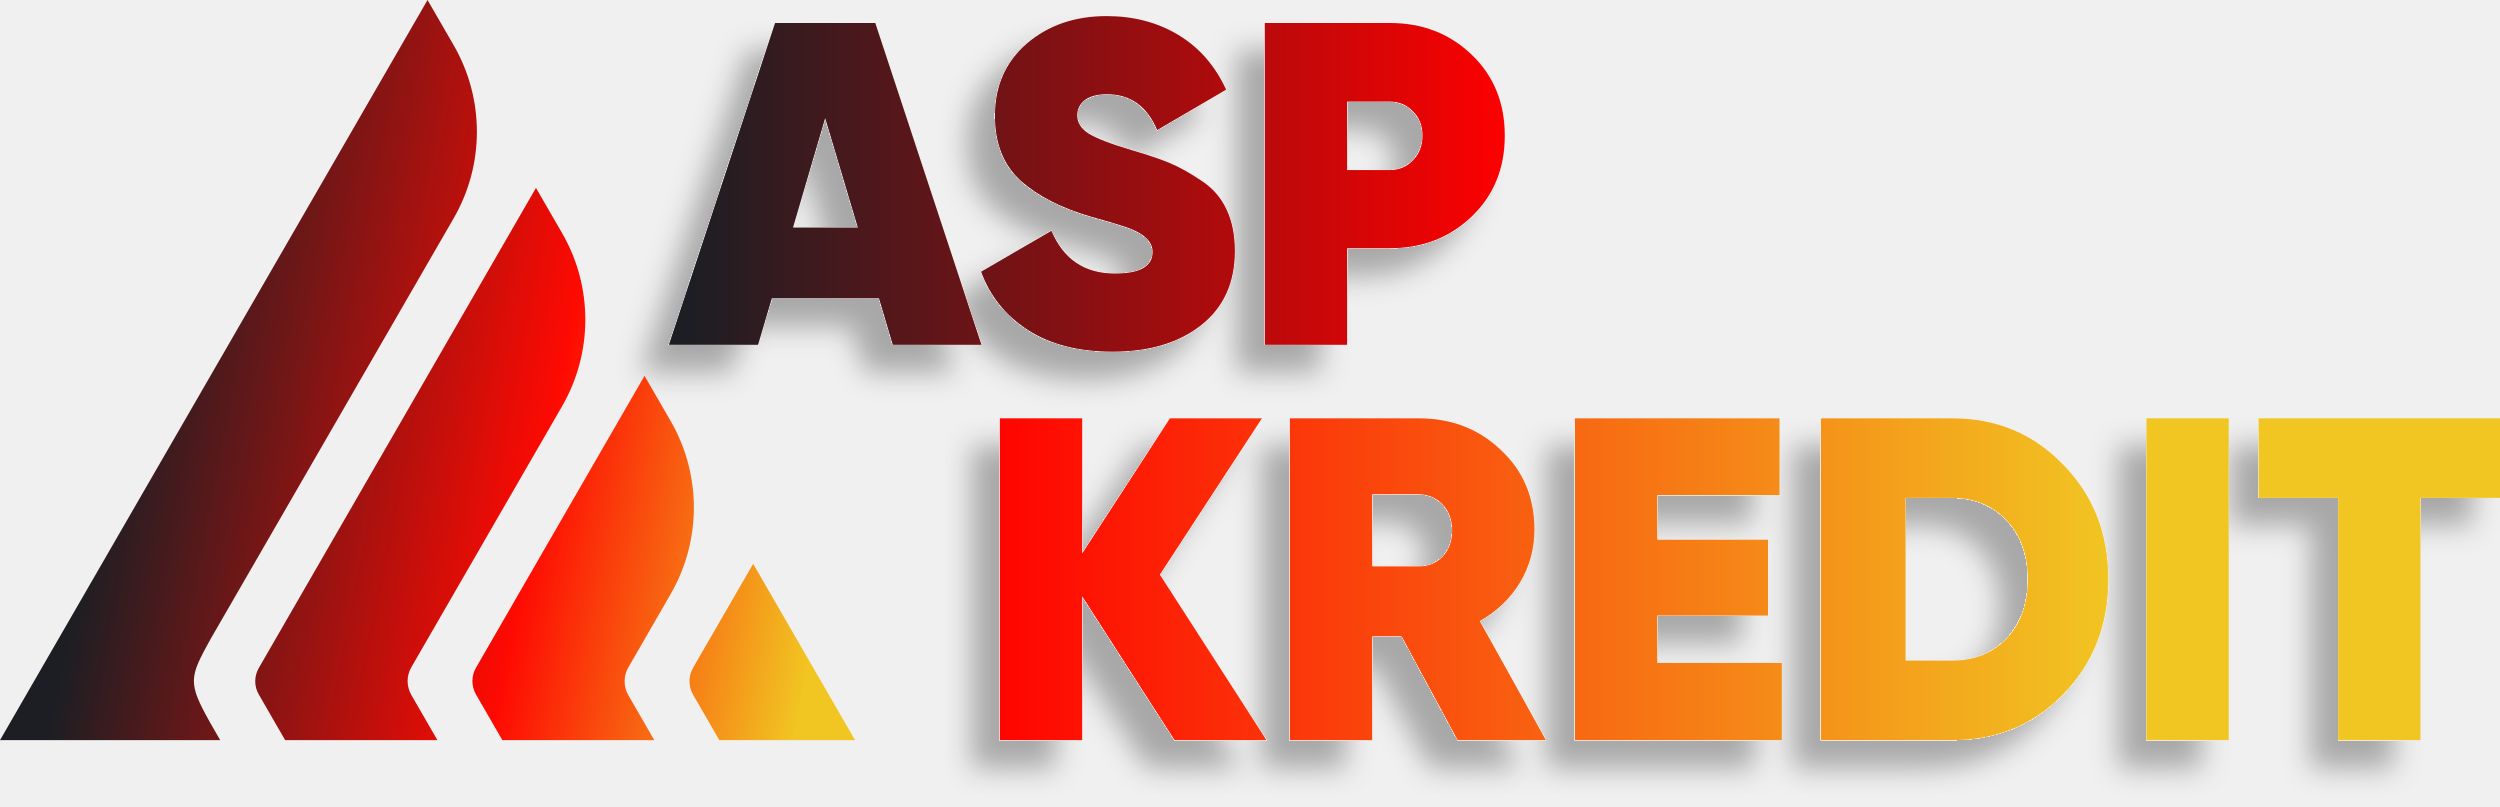
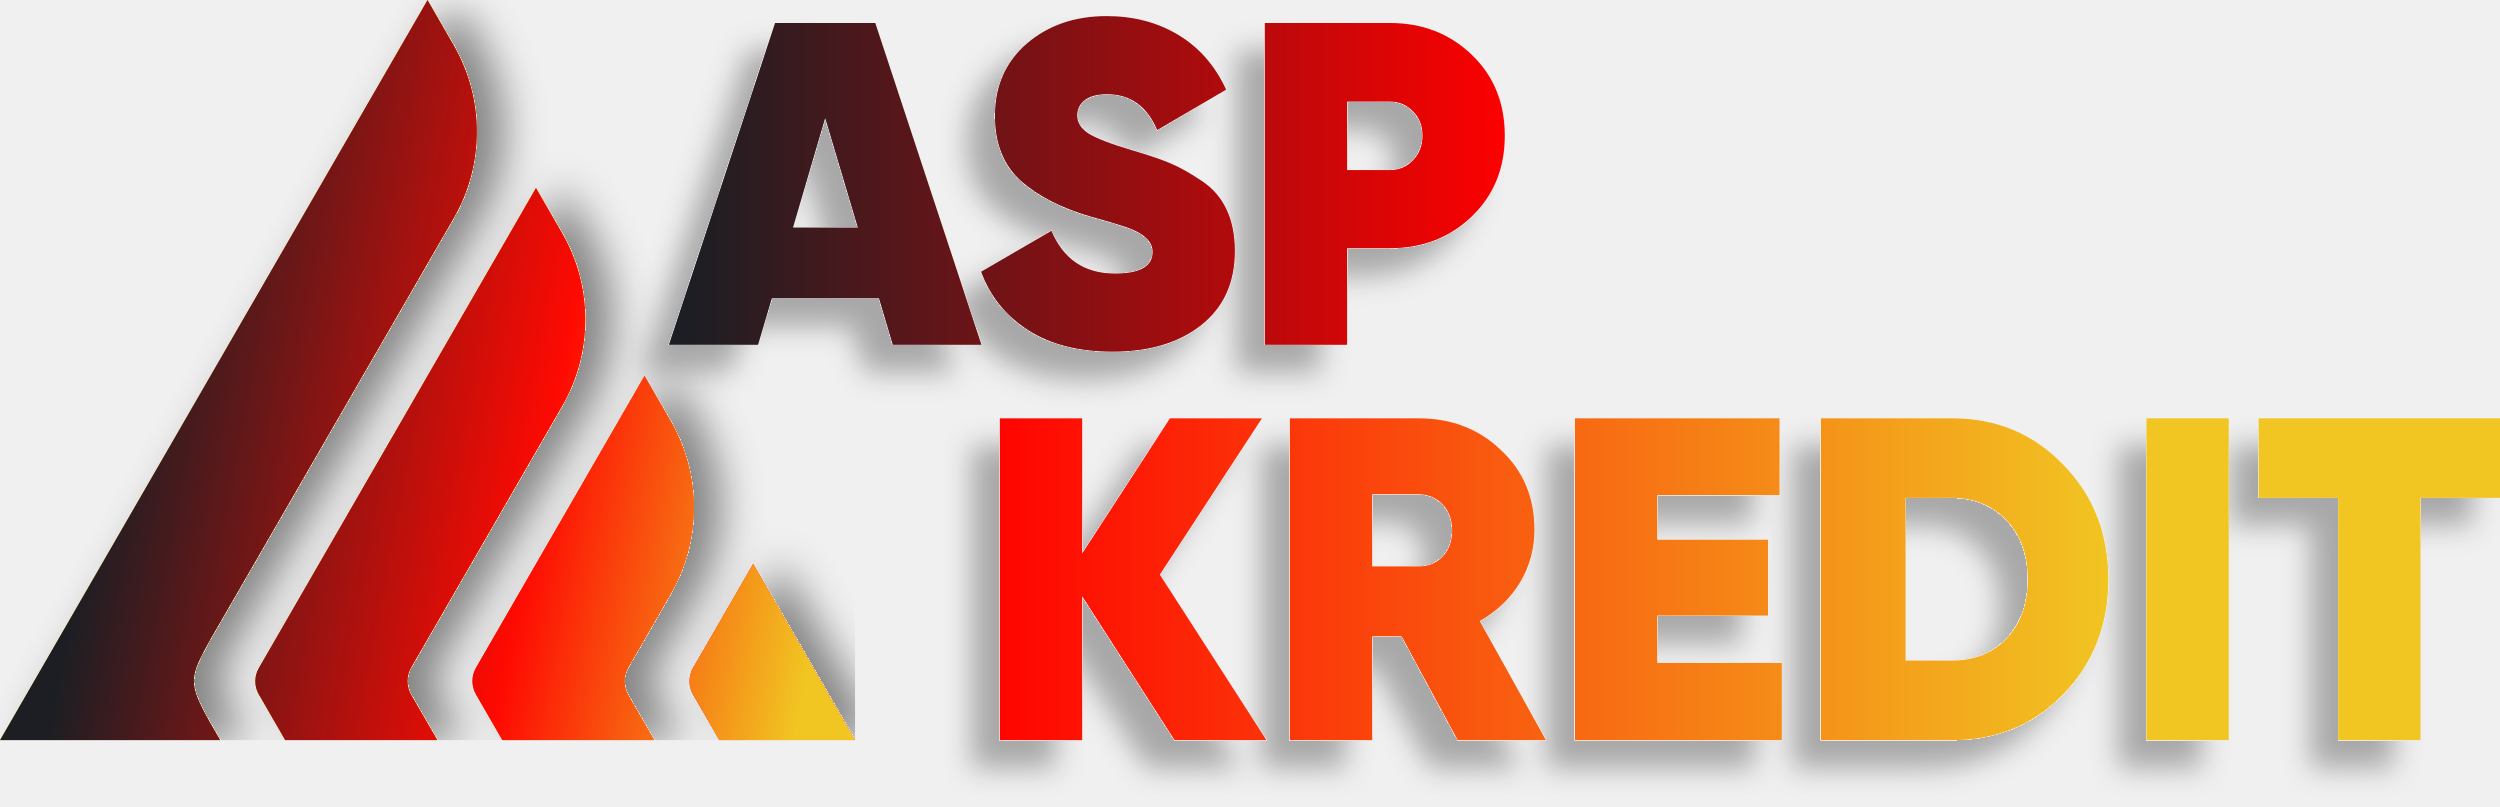
<svg xmlns="http://www.w3.org/2000/svg" width="183" height="59" viewBox="0 0 183 59" fill="none">
-   <g filter="url(#filter0_d_67_2)">
-     <path d="M65.35 25.238L64.34 21.839H56.5L55.49 25.238H48.962L56.735 1.683H64.071L71.844 25.238H65.35ZM58.048 16.657H62.792L60.403 8.648L58.048 16.657Z" fill="url(#paint0_linear_67_2)" />
-     <path d="M81.443 25.743C78.953 25.743 76.889 25.216 75.252 24.161C73.614 23.107 72.47 21.682 71.819 19.888L76.968 16.893C77.843 18.979 79.391 20.022 81.612 20.022C83.451 20.022 84.371 19.495 84.371 18.441C84.371 17.745 83.844 17.184 82.789 16.758C82.341 16.579 81.354 16.276 79.828 15.85C77.674 15.221 75.969 14.346 74.713 13.225C73.457 12.081 72.829 10.499 72.829 8.48C72.829 6.304 73.603 4.543 75.151 3.197C76.721 1.851 78.673 1.178 81.006 1.178C82.98 1.178 84.73 1.638 86.255 2.557C87.781 3.477 88.948 4.812 89.755 6.562L84.707 9.523C83.967 7.773 82.745 6.898 81.04 6.898C80.322 6.898 79.772 7.044 79.391 7.336C79.032 7.627 78.852 7.998 78.852 8.446C78.852 8.962 79.121 9.4 79.66 9.759C80.221 10.118 81.298 10.533 82.89 11.004C84.034 11.34 84.954 11.654 85.65 11.946C86.345 12.238 87.108 12.664 87.938 13.225C88.768 13.763 89.385 14.47 89.789 15.345C90.193 16.197 90.394 17.207 90.394 18.373C90.394 20.684 89.576 22.49 87.938 23.791C86.3 25.092 84.135 25.743 81.443 25.743Z" fill="url(#paint1_linear_67_2)" />
-     <path d="M101.737 1.683C104.115 1.683 106.112 2.456 107.727 4.004C109.343 5.552 110.15 7.527 110.15 9.927C110.15 12.327 109.343 14.302 107.727 15.85C106.112 17.397 104.115 18.171 101.737 18.171H98.608V25.238H92.584V1.683H101.737ZM101.737 12.451C102.41 12.451 102.971 12.215 103.42 11.744C103.891 11.273 104.127 10.667 104.127 9.927C104.127 9.187 103.891 8.592 103.42 8.143C102.971 7.672 102.41 7.437 101.737 7.437H98.608V12.451H101.737Z" fill="url(#paint2_linear_67_2)" />
+   <g filter="url(#filter0_d_119_38)">
+     <path d="M65.35 25.238L64.34 21.839H56.5L55.49 25.238H48.962L56.735 1.683H64.071L71.844 25.238H65.35ZM58.048 16.657H62.792L60.403 8.648L58.048 16.657Z" fill="url(#paint0_linear_119_38)" />
+     <path d="M81.443 25.743C78.953 25.743 76.889 25.216 75.252 24.161C73.614 23.107 72.47 21.682 71.819 19.888L76.968 16.893C77.843 18.979 79.391 20.022 81.612 20.022C83.451 20.022 84.371 19.495 84.371 18.441C84.371 17.745 83.844 17.184 82.789 16.758C82.341 16.579 81.354 16.276 79.828 15.85C77.674 15.221 75.969 14.346 74.713 13.225C73.457 12.081 72.829 10.499 72.829 8.48C72.829 6.304 73.603 4.543 75.151 3.197C76.721 1.851 78.673 1.178 81.006 1.178C82.98 1.178 84.73 1.638 86.255 2.557C87.781 3.477 88.948 4.812 89.755 6.562L84.707 9.523C83.967 7.773 82.745 6.898 81.04 6.898C80.322 6.898 79.772 7.044 79.391 7.336C79.032 7.627 78.852 7.998 78.852 8.446C78.852 8.962 79.121 9.4 79.66 9.759C80.221 10.118 81.298 10.533 82.89 11.004C84.034 11.34 84.954 11.654 85.65 11.946C86.345 12.238 87.108 12.664 87.938 13.225C88.768 13.763 89.385 14.47 89.789 15.345C90.193 16.197 90.394 17.207 90.394 18.373C90.394 20.684 89.576 22.49 87.938 23.791C86.3 25.092 84.135 25.743 81.443 25.743Z" fill="url(#paint1_linear_119_38)" />
+     <path d="M101.737 1.683C104.115 1.683 106.112 2.456 107.727 4.004C109.343 5.552 110.15 7.527 110.15 9.927C110.15 12.327 109.343 14.302 107.727 15.85C106.112 17.397 104.115 18.171 101.737 18.171H98.608V25.238H92.584V1.683H101.737ZM101.737 12.451C102.41 12.451 102.971 12.215 103.42 11.744C103.891 11.273 104.127 10.667 104.127 9.927C104.127 9.187 103.891 8.592 103.42 8.143C102.971 7.672 102.41 7.437 101.737 7.437H98.608V12.451H101.737Z" fill="url(#paint2_linear_119_38)" />
  </g>
-   <g filter="url(#filter1_d_67_2)">
-     <path d="M92.708 54.178H85.978L79.214 43.645V54.178H73.19V30.622H79.214V40.515L85.641 30.622H92.371L84.901 42.063L92.708 54.178Z" fill="url(#paint3_linear_67_2)" />
-     <path d="M106.702 54.178L102.597 46.573H100.443V54.178H94.419V30.622H103.842C106.242 30.622 108.25 31.396 109.865 32.944C111.503 34.469 112.322 36.41 112.322 38.766C112.322 40.179 111.963 41.48 111.245 42.669C110.527 43.836 109.551 44.767 108.317 45.462L113.163 54.178H106.702ZM100.443 36.175V41.458H103.774C104.515 41.48 105.12 41.245 105.591 40.751C106.063 40.257 106.298 39.618 106.298 38.833C106.298 38.048 106.063 37.408 105.591 36.915C105.12 36.421 104.515 36.175 103.774 36.175H100.443Z" fill="url(#paint4_linear_67_2)" />
-     <path d="M121.31 48.524H130.43V54.178H115.287V30.622H130.261V36.242H121.31V39.506H129.42V45.058H121.31V48.524Z" fill="url(#paint5_linear_67_2)" />
-     <path d="M142.886 30.622C146.139 30.622 148.853 31.755 151.029 34.021C153.228 36.264 154.327 39.057 154.327 42.4C154.327 45.742 153.228 48.547 151.029 50.813C148.853 53.056 146.139 54.178 142.886 54.178H133.295V30.622H142.886ZM142.886 48.356C144.523 48.356 145.858 47.818 146.89 46.741C147.922 45.642 148.438 44.195 148.438 42.4C148.438 40.605 147.922 39.169 146.89 38.093C145.858 36.993 144.523 36.444 142.886 36.444H139.487V48.356H142.886Z" fill="url(#paint6_linear_67_2)" />
-     <path d="M157.12 30.622H163.144V54.178H157.12V30.622Z" fill="url(#paint7_linear_67_2)" />
-     <path d="M183 30.622V36.444H177.178V54.178H171.155V36.444H165.333V30.622H183Z" fill="url(#paint8_linear_67_2)" />
+   <g filter="url(#filter1_d_119_38)">
+     <path d="M92.708 54.178H85.978L79.214 43.645V54.178H73.19V30.622H79.214V40.516L85.641 30.622H92.371L84.901 42.064L92.708 54.178Z" fill="url(#paint3_linear_119_38)" />
+     <path d="M106.702 54.178L102.597 46.573H100.443V54.178H94.419V30.622H103.842C106.242 30.622 108.25 31.396 109.865 32.944C111.503 34.47 112.322 36.41 112.322 38.766C112.322 40.179 111.963 41.48 111.245 42.669C110.527 43.836 109.551 44.767 108.317 45.462L113.163 54.178H106.702ZM100.443 36.175V41.458H103.774C104.515 41.48 105.12 41.245 105.591 40.751C106.063 40.258 106.298 39.618 106.298 38.833C106.298 38.048 106.063 37.409 105.591 36.915C105.12 36.422 104.515 36.175 103.774 36.175H100.443Z" fill="url(#paint4_linear_119_38)" />
+     <path d="M121.31 48.525H130.43V54.178H115.287V30.622H130.261V36.242H121.31V39.506H129.42V45.059H121.31V48.525Z" fill="url(#paint5_linear_119_38)" />
+     <path d="M142.886 30.622C146.139 30.622 148.853 31.755 151.029 34.021C153.228 36.264 154.327 39.057 154.327 42.4C154.327 45.743 153.228 48.547 151.029 50.813C148.853 53.056 146.139 54.178 142.886 54.178H133.295V30.622H142.886ZM142.886 48.356C144.523 48.356 145.858 47.818 146.89 46.741C147.922 45.642 148.438 44.195 148.438 42.4C148.438 40.605 147.922 39.17 146.89 38.093C145.858 36.993 144.523 36.444 142.886 36.444H139.487V48.356H142.886Z" fill="url(#paint6_linear_119_38)" />
+     <path d="M157.12 30.622H163.144V54.178H157.12V30.622Z" fill="url(#paint7_linear_119_38)" />
+     <path d="M183 30.622V36.444H177.178V54.178H171.155V36.444H165.333V30.622H183Z" fill="url(#paint8_linear_119_38)" />
  </g>
-   <g clip-path="url(#clip0_67_2)">
-     <path d="M50.731 50.848L52.655 54.178H62.59L55.132 41.271L50.724 48.896C50.385 49.5 50.385 50.244 50.731 50.848Z" fill="url(#paint9_linear_67_2)" />
-     <path d="M34.84 50.833L36.772 54.178H47.894L45.992 50.885C45.631 50.258 45.631 49.485 45.992 48.859L49.095 43.481C51.358 39.561 51.358 34.743 49.095 30.824L47.179 27.509L34.84 48.881C34.494 49.485 34.494 50.229 34.84 50.833Z" fill="url(#paint10_linear_67_2)" />
-     <path d="M18.942 50.833L20.873 54.178H32.018L30.109 50.87C29.747 50.244 29.747 49.47 30.109 48.844L41.15 29.726C43.412 25.807 43.412 20.989 41.15 17.07L39.233 13.754L18.95 48.888C18.596 49.492 18.596 50.236 18.942 50.833Z" fill="url(#paint11_linear_67_2)" />
-     <path d="M0 54.178H16.119L15.382 52.896C13.731 49.956 13.864 49.596 15.382 46.833L33.212 15.972C35.474 12.053 35.474 7.235 33.212 3.315L31.295 0L0 54.178Z" fill="url(#paint12_linear_67_2)" />
+   <g clip-path="url(#clip0_119_38)">
+     <g filter="url(#filter2_d_119_38)">
+       <path d="M50.731 50.848L52.655 54.178H62.591L55.132 41.27L50.724 48.895C50.385 49.5 50.385 50.244 50.731 50.848Z" fill="#FE0803" />
+       <path d="M34.84 50.833L36.772 54.178H47.894L45.992 50.885C45.631 50.258 45.631 49.485 45.992 48.859L49.095 43.481C51.358 39.561 51.358 34.743 49.095 30.824L47.179 27.509L34.84 48.881C34.494 49.485 34.494 50.229 34.84 50.833Z" fill="#F16522" />
+       <path d="M18.942 50.833L20.874 54.178H32.018L30.109 50.87C29.748 50.244 29.748 49.47 30.109 48.844L41.15 29.726C43.413 25.807 43.413 20.989 41.15 17.07L39.234 13.754L18.95 48.888C18.596 49.492 18.596 50.236 18.942 50.833Z" fill="#FFC700" />
+       <path d="M0 54.178H16.119L15.382 52.896C13.731 49.956 13.864 49.596 15.382 46.833L33.212 15.972C35.474 12.053 35.474 7.235 33.212 3.315L31.295 0L15.648 27.089L0 54.178Z" fill="#FFC700" />
+     </g>
+     <path d="M50.731 50.848L52.655 54.178H62.59L55.132 41.271L50.724 48.896C50.385 49.5 50.385 50.244 50.731 50.848Z" fill="url(#paint9_linear_119_38)" />
+     <path d="M34.84 50.833L36.772 54.178H47.894L45.992 50.885C45.631 50.258 45.631 49.485 45.992 48.859L49.095 43.481C51.358 39.561 51.358 34.743 49.095 30.824L47.179 27.509L34.84 48.881C34.494 49.485 34.494 50.229 34.84 50.833Z" fill="url(#paint10_linear_119_38)" />
+     <path d="M18.942 50.833L20.873 54.178H32.018L30.109 50.87C29.747 50.244 29.747 49.47 30.109 48.844L41.15 29.726C43.412 25.807 43.412 20.989 41.15 17.07L39.233 13.754L18.95 48.888C18.596 49.492 18.596 50.236 18.942 50.833Z" fill="url(#paint11_linear_119_38)" />
+     <path d="M0 54.178H16.119L15.382 52.896C13.731 49.956 13.864 49.596 15.382 46.833L33.212 15.972C35.474 12.053 35.474 7.235 33.212 3.315L31.295 0L0 54.178Z" fill="url(#paint12_linear_119_38)" />
  </g>
  <defs>
-     <filter id="filter0_d_67_2" x="44.962" y="1.178" width="65.189" height="28.565" filterUnits="userSpaceOnUse" color-interpolation-filters="sRGB">
+     <filter id="filter0_d_119_38" x="44.962" y="1.178" width="65.189" height="28.565" filterUnits="userSpaceOnUse" color-interpolation-filters="sRGB">
      <feFlood flood-opacity="0" result="BackgroundImageFix" />
      <feColorMatrix in="SourceAlpha" type="matrix" values="0 0 0 0 0 0 0 0 0 0 0 0 0 0 0 0 0 0 127 0" result="hardAlpha" />
      <feOffset dx="-2" dy="2" />
      <feGaussianBlur stdDeviation="1" />
      <feComposite in2="hardAlpha" operator="out" />
      <feColorMatrix type="matrix" values="0 0 0 0 0 0 0 0 0 0 0 0 0 0 0 0 0 0 0.3 0" />
-       <feBlend mode="normal" in2="BackgroundImageFix" result="effect1_dropShadow_67_2" />
-       <feBlend mode="normal" in="SourceGraphic" in2="effect1_dropShadow_67_2" result="shape" />
+       <feBlend mode="normal" in2="BackgroundImageFix" result="effect1_dropShadow_119_38" />
+       <feBlend mode="normal" in="SourceGraphic" in2="effect1_dropShadow_119_38" result="shape" />
    </filter>
-     <filter id="filter1_d_67_2" x="69.19" y="30.622" width="113.81" height="27.556" filterUnits="userSpaceOnUse" color-interpolation-filters="sRGB">
+     <filter id="filter1_d_119_38" x="69.19" y="30.622" width="113.81" height="27.556" filterUnits="userSpaceOnUse" color-interpolation-filters="sRGB">
      <feFlood flood-opacity="0" result="BackgroundImageFix" />
      <feColorMatrix in="SourceAlpha" type="matrix" values="0 0 0 0 0 0 0 0 0 0 0 0 0 0 0 0 0 0 127 0" result="hardAlpha" />
      <feOffset dx="-2" dy="2" />
      <feGaussianBlur stdDeviation="1" />
      <feComposite in2="hardAlpha" operator="out" />
      <feColorMatrix type="matrix" values="0 0 0 0 0 0 0 0 0 0 0 0 0 0 0 0 0 0 0.3 0" />
-       <feBlend mode="normal" in2="BackgroundImageFix" result="effect1_dropShadow_67_2" />
-       <feBlend mode="normal" in="SourceGraphic" in2="effect1_dropShadow_67_2" result="shape" />
+       <feBlend mode="normal" in2="BackgroundImageFix" result="effect1_dropShadow_119_38" />
+       <feBlend mode="normal" in="SourceGraphic" in2="effect1_dropShadow_119_38" result="shape" />
    </filter>
-     <linearGradient id="paint0_linear_67_2" x1="50.813" y1="13.46" x2="110.711" y2="13.46" gradientUnits="userSpaceOnUse">
+     <filter id="filter2_d_119_38" x="-1" y="-3" width="68.591" height="60.178" filterUnits="userSpaceOnUse" color-interpolation-filters="sRGB">
+       <feFlood flood-opacity="0" result="BackgroundImageFix" />
+       <feColorMatrix in="SourceAlpha" type="matrix" values="0 0 0 0 0 0 0 0 0 0 0 0 0 0 0 0 0 0 127 0" result="hardAlpha" />
+       <feOffset dx="2" />
+       <feGaussianBlur stdDeviation="1.5" />
+       <feComposite in2="hardAlpha" operator="out" />
+       <feColorMatrix type="matrix" values="0 0 0 0 0 0 0 0 0 0 0 0 0 0 0 0 0 0 0.45 0" />
+       <feBlend mode="normal" in2="BackgroundImageFix" result="effect1_dropShadow_119_38" />
+       <feBlend mode="normal" in="SourceGraphic" in2="effect1_dropShadow_119_38" result="shape" />
+     </filter>
+     <linearGradient id="paint0_linear_119_38" x1="50.813" y1="13.46" x2="110.711" y2="13.46" gradientUnits="userSpaceOnUse">
      <stop stop-color="#1D1E23" />
      <stop offset="1" stop-color="#FF0000" />
    </linearGradient>
-     <linearGradient id="paint1_linear_67_2" x1="50.813" y1="13.46" x2="110.711" y2="13.46" gradientUnits="userSpaceOnUse">
+     <linearGradient id="paint1_linear_119_38" x1="50.813" y1="13.46" x2="110.711" y2="13.46" gradientUnits="userSpaceOnUse">
      <stop stop-color="#1D1E23" />
      <stop offset="1" stop-color="#FF0000" />
    </linearGradient>
-     <linearGradient id="paint2_linear_67_2" x1="50.813" y1="13.46" x2="110.711" y2="13.46" gradientUnits="userSpaceOnUse">
+     <linearGradient id="paint2_linear_119_38" x1="50.813" y1="13.46" x2="110.711" y2="13.46" gradientUnits="userSpaceOnUse">
      <stop stop-color="#1D1E23" />
      <stop offset="1" stop-color="#FF0000" />
    </linearGradient>
-     <linearGradient id="paint3_linear_67_2" x1="71.34" y1="42.4" x2="154.794" y2="42.4" gradientUnits="userSpaceOnUse">
+     <linearGradient id="paint3_linear_119_38" x1="71.34" y1="42.4" x2="154.794" y2="42.4" gradientUnits="userSpaceOnUse">
      <stop stop-color="#FF0000" />
      <stop offset="1" stop-color="#F1C622" />
    </linearGradient>
-     <linearGradient id="paint4_linear_67_2" x1="71.34" y1="42.4" x2="154.794" y2="42.4" gradientUnits="userSpaceOnUse">
+     <linearGradient id="paint4_linear_119_38" x1="71.34" y1="42.4" x2="154.794" y2="42.4" gradientUnits="userSpaceOnUse">
      <stop stop-color="#FF0000" />
      <stop offset="1" stop-color="#F1C622" />
    </linearGradient>
-     <linearGradient id="paint5_linear_67_2" x1="71.34" y1="42.4" x2="154.794" y2="42.4" gradientUnits="userSpaceOnUse">
+     <linearGradient id="paint5_linear_119_38" x1="71.34" y1="42.4" x2="154.794" y2="42.4" gradientUnits="userSpaceOnUse">
      <stop stop-color="#FF0000" />
      <stop offset="1" stop-color="#F1C622" />
    </linearGradient>
-     <linearGradient id="paint6_linear_67_2" x1="71.34" y1="42.4" x2="154.794" y2="42.4" gradientUnits="userSpaceOnUse">
+     <linearGradient id="paint6_linear_119_38" x1="71.34" y1="42.4" x2="154.794" y2="42.4" gradientUnits="userSpaceOnUse">
      <stop stop-color="#FF0000" />
      <stop offset="1" stop-color="#F1C622" />
    </linearGradient>
-     <linearGradient id="paint7_linear_67_2" x1="71.34" y1="42.4" x2="154.794" y2="42.4" gradientUnits="userSpaceOnUse">
+     <linearGradient id="paint7_linear_119_38" x1="71.34" y1="42.4" x2="154.794" y2="42.4" gradientUnits="userSpaceOnUse">
      <stop stop-color="#FF0000" />
      <stop offset="1" stop-color="#F1C622" />
    </linearGradient>
-     <linearGradient id="paint8_linear_67_2" x1="71.34" y1="42.4" x2="154.794" y2="42.4" gradientUnits="userSpaceOnUse">
+     <linearGradient id="paint8_linear_119_38" x1="71.34" y1="42.4" x2="154.794" y2="42.4" gradientUnits="userSpaceOnUse">
      <stop stop-color="#FF0000" />
      <stop offset="1" stop-color="#F1C622" />
    </linearGradient>
-     <linearGradient id="paint9_linear_67_2" x1="5.63" y1="5.721" x2="65.362" y2="17.292" gradientUnits="userSpaceOnUse">
+     <linearGradient id="paint9_linear_119_38" x1="5.63" y1="5.721" x2="65.362" y2="17.292" gradientUnits="userSpaceOnUse">
      <stop offset="0.118" stop-color="#1D1E23" />
      <stop offset="0.641" stop-color="#FE0A02" />
      <stop offset="1" stop-color="#F1C622" />
    </linearGradient>
-     <linearGradient id="paint10_linear_67_2" x1="5.63" y1="5.721" x2="65.362" y2="17.292" gradientUnits="userSpaceOnUse">
+     <linearGradient id="paint10_linear_119_38" x1="5.63" y1="5.721" x2="65.362" y2="17.292" gradientUnits="userSpaceOnUse">
      <stop offset="0.118" stop-color="#1D1E23" />
      <stop offset="0.641" stop-color="#FE0A02" />
      <stop offset="1" stop-color="#F1C622" />
    </linearGradient>
-     <linearGradient id="paint11_linear_67_2" x1="5.63" y1="5.721" x2="65.362" y2="17.292" gradientUnits="userSpaceOnUse">
+     <linearGradient id="paint11_linear_119_38" x1="5.63" y1="5.721" x2="65.362" y2="17.292" gradientUnits="userSpaceOnUse">
      <stop offset="0.118" stop-color="#1D1E23" />
      <stop offset="0.641" stop-color="#FE0A02" />
      <stop offset="1" stop-color="#F1C622" />
    </linearGradient>
-     <linearGradient id="paint12_linear_67_2" x1="5.63" y1="5.721" x2="65.362" y2="17.292" gradientUnits="userSpaceOnUse">
+     <linearGradient id="paint12_linear_119_38" x1="5.63" y1="5.721" x2="65.362" y2="17.292" gradientUnits="userSpaceOnUse">
      <stop offset="0.118" stop-color="#1D1E23" />
      <stop offset="0.641" stop-color="#FE0A02" />
      <stop offset="1" stop-color="#F1C622" />
    </linearGradient>
-     <clipPath id="clip0_67_2">
+     <clipPath id="clip0_119_38">
      <rect width="62.59" height="54.178" fill="white" />
    </clipPath>
  </defs>
</svg>
